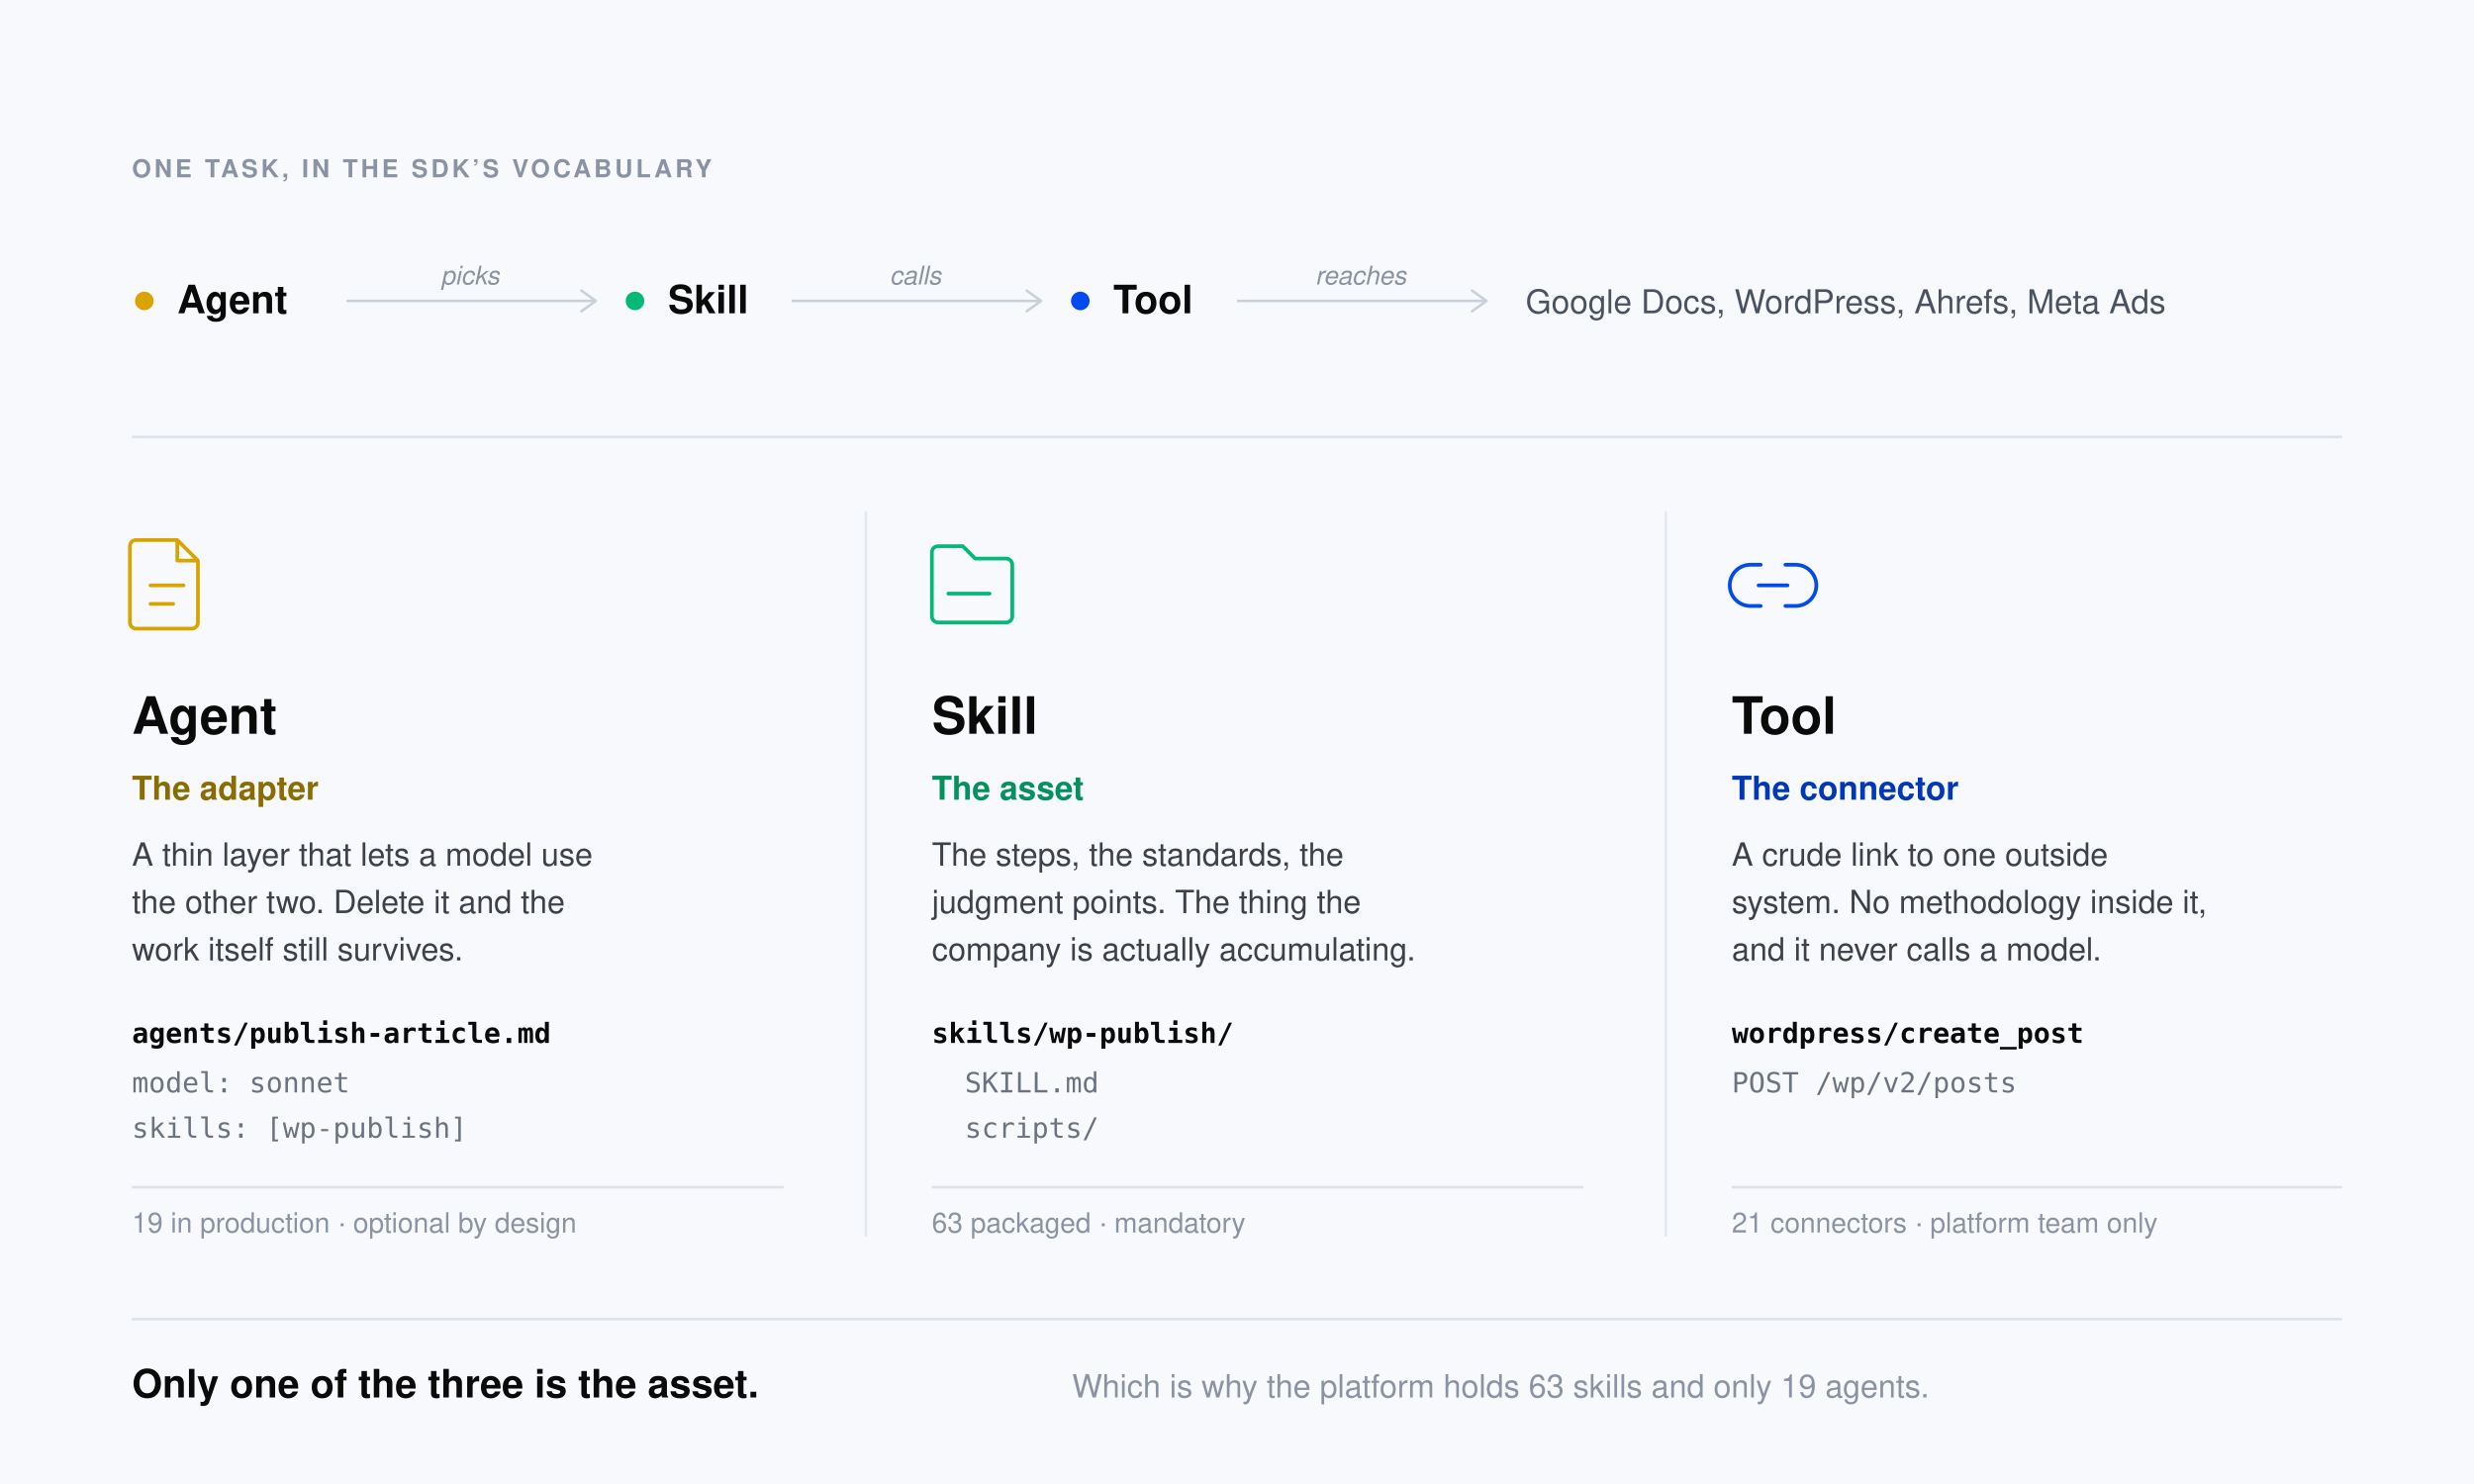
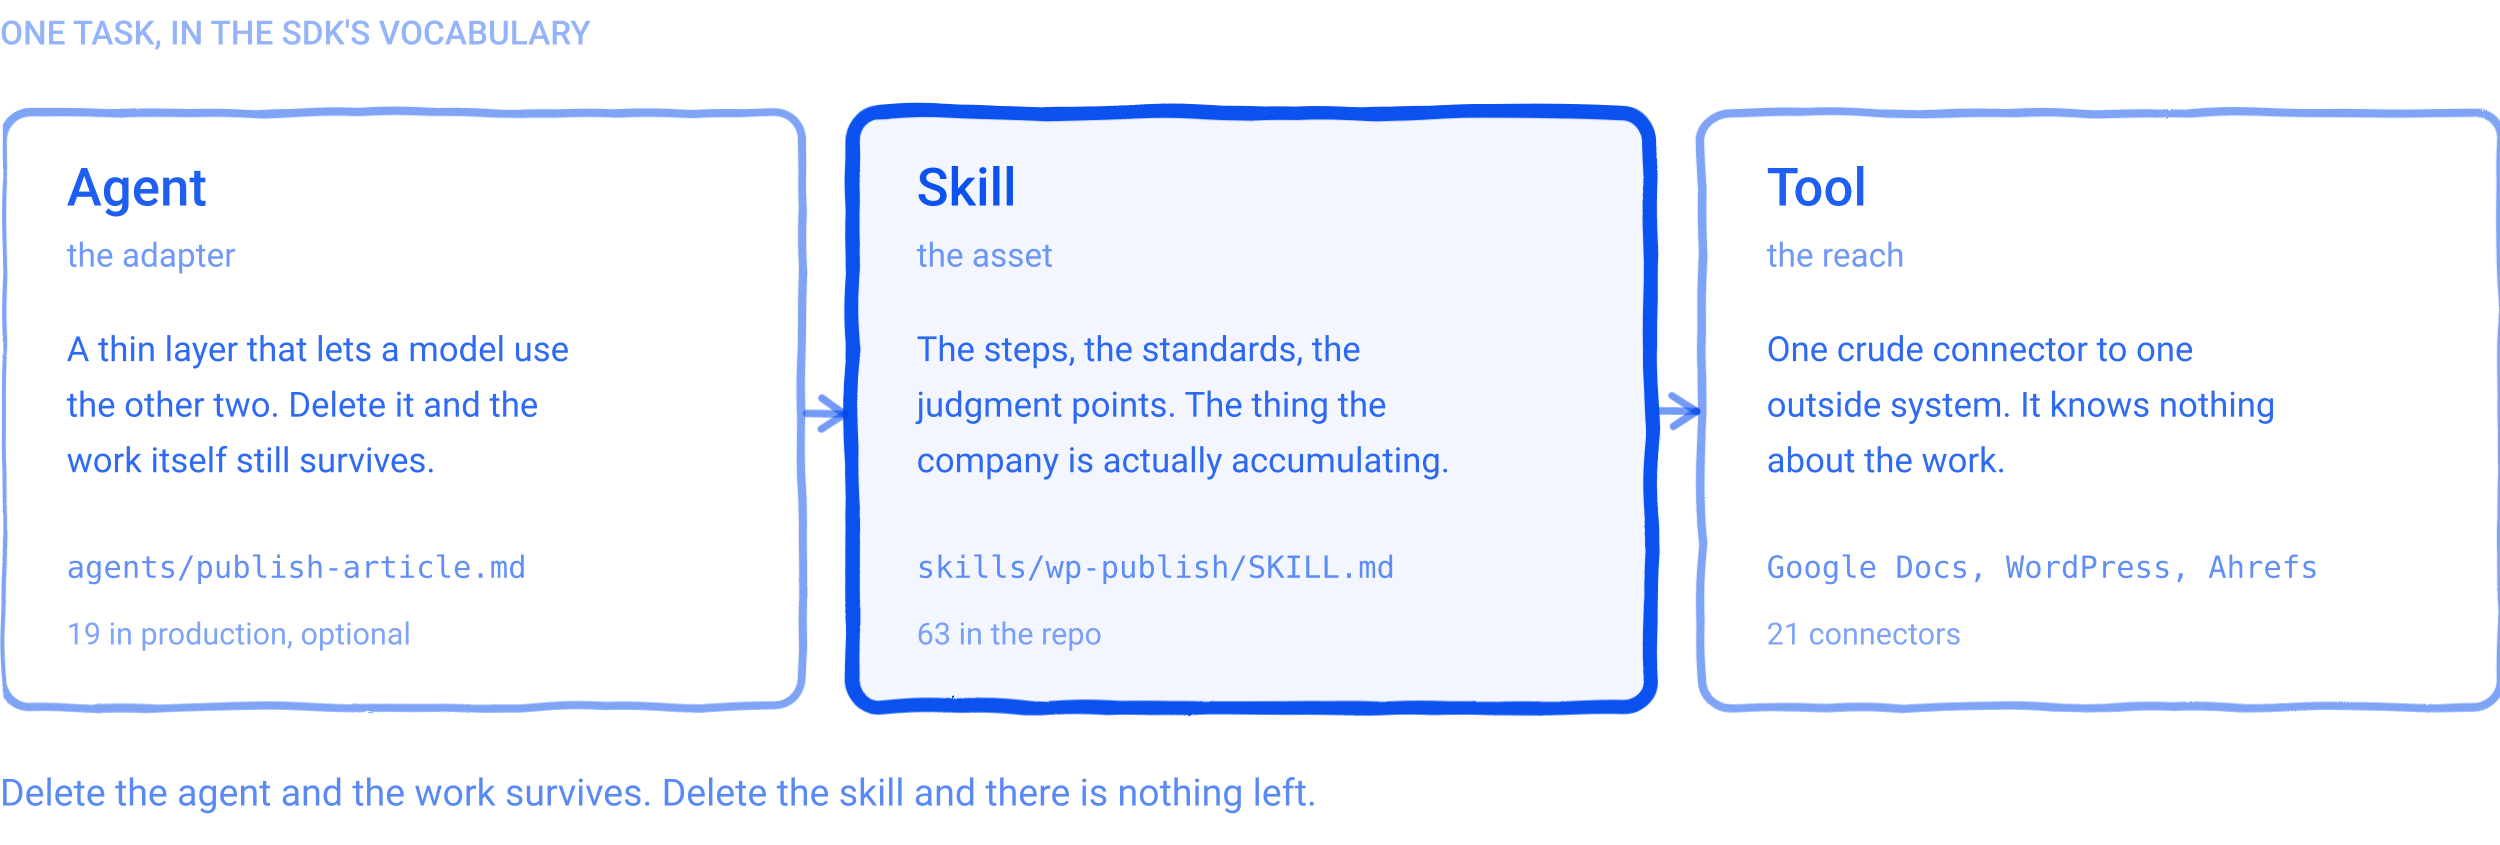
- <svg xmlns="http://www.w3.org/2000/svg" viewBox="0 0 1200 720" role="img" aria-label="Agent, skill and tool: what each one is, who owns it, and how a request moves between them" font-family="Helvetica Neue, Helvetica, Arial, sans-serif">
-   <rect width="1200" height="720" fill="#F7F9FC" />
-   <text x="64" y="86" font-size="12" font-weight="700" fill="#8A93A3" letter-spacing="1.5">ONE TASK, IN THE SDK’S VOCABULARY</text>
-   <circle cx="70" cy="146" r="4.5" fill="#D9A400" />
-   <text x="86" y="152" font-size="19" font-weight="700" fill="#0A0A0A">Agent</text>
-   <line x1="168" y1="146" x2="288" y2="146" stroke="#C8D0DC" stroke-width="1.25" />
-   <path d="M 282 141 L 289 146 L 282 151" fill="none" stroke="#C8D0DC" stroke-width="1.25" stroke-linecap="round" stroke-linejoin="round" />
-   <text x="228" y="138" font-size="12.5" fill="#8A93A3" text-anchor="middle" font-style="italic">picks</text>
-   <circle cx="308" cy="146" r="4.5" fill="#04B876" />
-   <text x="324" y="152" font-size="19" font-weight="700" fill="#0A0A0A">Skill</text>
-   <line x1="384" y1="146" x2="504" y2="146" stroke="#C8D0DC" stroke-width="1.25" />
-   <path d="M 498 141 L 505 146 L 498 151" fill="none" stroke="#C8D0DC" stroke-width="1.25" stroke-linecap="round" stroke-linejoin="round" />
-   <text x="444" y="138" font-size="12.5" fill="#8A93A3" text-anchor="middle" font-style="italic">calls</text>
-   <circle cx="524" cy="146" r="4.5" fill="#004AEF" />
-   <text x="540" y="152" font-size="19" font-weight="700" fill="#0A0A0A">Tool</text>
-   <line x1="600" y1="146" x2="720" y2="146" stroke="#C8D0DC" stroke-width="1.25" />
-   <path d="M 714 141 L 721 146 L 714 151" fill="none" stroke="#C8D0DC" stroke-width="1.25" stroke-linecap="round" stroke-linejoin="round" />
-   <text x="660" y="138" font-size="12.5" fill="#8A93A3" text-anchor="middle" font-style="italic">reaches</text>
-   <text x="740" y="152" font-size="16" fill="#4A5262">Google Docs, WordPress, Ahrefs, Meta Ads</text>
-   <line x1="64" y1="212" x2="1136" y2="212" stroke="#DDE3EC" stroke-width="1.25" />
-   <line x1="420" y1="248" x2="420" y2="600" stroke="#E4E9F1" stroke-width="1.25" />
-   <line x1="808" y1="248" x2="808" y2="600" stroke="#E4E9F1" stroke-width="1.25" />
-   <g transform="translate(64, 262)">
-     <path d="M 2 0 h 20 l 10 10 v 30 a 3 3 0 0 1 -3 3 h -27 a 3 3 0 0 1 -3 -3 v -37 a 3 3 0 0 1 3 -3 z" fill="none" stroke="#D9A400" stroke-width="1.8" stroke-linejoin="round" />
-     <path d="M 22 0 v 10 h 10" fill="none" stroke="#D9A400" stroke-width="1.8" stroke-linejoin="round" />
-     <line x1="9" y1="22" x2="25" y2="22" stroke="#D9A400" stroke-width="1.8" stroke-linecap="round" />
-     <line x1="9" y1="31" x2="20" y2="31" stroke="#D9A400" stroke-width="1.8" stroke-linecap="round" />
+ <svg xmlns="http://www.w3.org/2000/svg" viewBox="0 0 900 304" width="900" height="304" role="img" stroke-linejoin="round">
+   <style>svg{color:#004AEF}@media (prefers-color-scheme:dark){svg{color:#8FB2FF}}</style>
+   <defs>
+     <filter id="rough" x="-20%" y="-20%" width="140%" height="140%">
+       <feTurbulence type="turbulence" baseFrequency="0.016" numOctaves="2" seed="7" result="n" />
+       <feDisplacementMap in="SourceGraphic" in2="n" scale="2.4" xChannelSelector="R" yChannelSelector="G" />
+     </filter>
+   </defs>
+   <g filter="url(#rough)">
+     <rect x="0.0" y="40.0" width="288.0" height="214.0" rx="10" fill="none" stroke="currentColor" stroke-opacity="0.50" stroke-width="3.0" />
+     <path d="M290.0,148.0 L304.0,148.0" fill="none" stroke="currentColor" stroke-opacity="0.55" stroke-width="2.7" stroke-linecap="round" />
+     <path d="M295.5,142.4 L304.0,148.0" fill="none" stroke="currentColor" stroke-opacity="0.55" stroke-width="2.7" stroke-linecap="round" />
+     <path d="M295.5,153.6 L304.0,148.0" fill="none" stroke="currentColor" stroke-opacity="0.55" stroke-width="2.7" stroke-linecap="round" />
+     <rect x="306.0" y="40.0" width="288.0" height="214.0" rx="10" fill="currentColor" fill-opacity="0.05" stroke="currentColor" stroke-opacity="0.95" stroke-width="5.1" />
+     <path d="M596.0,148.0 L610.0,148.0" fill="none" stroke="currentColor" stroke-opacity="0.55" stroke-width="2.7" stroke-linecap="round" />
+     <path d="M601.5,142.4 L610.0,148.0" fill="none" stroke="currentColor" stroke-opacity="0.55" stroke-width="2.7" stroke-linecap="round" />
+     <path d="M601.5,153.6 L610.0,148.0" fill="none" stroke="currentColor" stroke-opacity="0.55" stroke-width="2.7" stroke-linecap="round" />
+     <rect x="612.0" y="40.0" width="288.0" height="214.0" rx="10" fill="none" stroke="currentColor" stroke-opacity="0.50" stroke-width="3.0" />
  </g>
-   <text x="64" y="356" font-size="25" font-weight="700" fill="#0A0A0A">Agent</text>
-   <text x="64" y="388" font-size="16" font-weight="600" fill="#8A6D00">The adapter</text>
-   <text x="64" y="420" font-size="15.5" fill="#3D4149">A thin layer that lets a model use</text>
-   <text x="64" y="443" font-size="15.5" fill="#3D4149">the other two. Delete it and the</text>
-   <text x="64" y="466" font-size="15.5" fill="#3D4149">work itself still survives.</text>
-   <g font-family="ui-monospace, SFMono-Regular, Menlo, Consolas, monospace" font-size="13.5">
-     <text x="64" y="506" fill="#0A0A0A" font-weight="700">agents/publish-article.md</text>
-     <text x="64" y="530" fill="#6B7280">model: sonnet</text>
-     <text x="64" y="552" fill="#6B7280">skills: [wp-publish]</text>
-   </g>
-   <line x1="64" y1="576" x2="380" y2="576" stroke="#DDE3EC" stroke-width="1.25" />
-   <text x="64" y="598" font-size="13.5" fill="#8A93A3">19 in production  ·  optional by design</text>
-   <g transform="translate(452, 262)">
-     <path d="M 0 6 a 3 3 0 0 1 3 -3 h 12 l 6 6 h 15 a 3 3 0 0 1 3 3 v 25 a 3 3 0 0 1 -3 3 h -33 a 3 3 0 0 1 -3 -3 z" fill="none" stroke="#04B876" stroke-width="1.8" stroke-linejoin="round" />
-     <line x1="8" y1="26" x2="28" y2="26" stroke="#04B876" stroke-width="1.8" stroke-linecap="round" />
-   </g>
-   <text x="452" y="356" font-size="25" font-weight="700" fill="#0A0A0A">Skill</text>
-   <text x="452" y="388" font-size="16" font-weight="600" fill="#04915D">The asset</text>
-   <text x="452" y="420" font-size="15.5" fill="#3D4149">The steps, the standards, the</text>
-   <text x="452" y="443" font-size="15.5" fill="#3D4149">judgment points. The thing the</text>
-   <text x="452" y="466" font-size="15.5" fill="#3D4149">company is actually accumulating.</text>
-   <g font-family="ui-monospace, SFMono-Regular, Menlo, Consolas, monospace" font-size="13.5">
-     <text x="452" y="506" fill="#0A0A0A" font-weight="700">skills/wp-publish/</text>
-     <text x="468" y="530" fill="#6B7280">SKILL.md</text>
-     <text x="468" y="552" fill="#6B7280">scripts/</text>
-   </g>
-   <line x1="452" y1="576" x2="768" y2="576" stroke="#DDE3EC" stroke-width="1.25" />
-   <text x="452" y="598" font-size="13.5" fill="#8A93A3">63 packaged  ·  mandatory</text>
-   <g transform="translate(840, 262)">
-     <path d="M 14 12 h -5 a 10 10 0 0 0 0 20 h 5" fill="none" stroke="#004AEF" stroke-width="1.8" stroke-linecap="round" />
-     <path d="M 26 12 h 5 a 10 10 0 0 1 0 20 h -5" fill="none" stroke="#004AEF" stroke-width="1.8" stroke-linecap="round" />
-     <line x1="13" y1="22" x2="27" y2="22" stroke="#004AEF" stroke-width="1.8" stroke-linecap="round" />
-   </g>
-   <text x="840" y="356" font-size="25" font-weight="700" fill="#0A0A0A">Tool</text>
-   <text x="840" y="388" font-size="16" font-weight="600" fill="#0038B8">The connector</text>
-   <text x="840" y="420" font-size="15.5" fill="#3D4149">A crude link to one outside</text>
-   <text x="840" y="443" font-size="15.5" fill="#3D4149">system. No methodology inside it,</text>
-   <text x="840" y="466" font-size="15.5" fill="#3D4149">and it never calls a model.</text>
-   <g font-family="ui-monospace, SFMono-Regular, Menlo, Consolas, monospace" font-size="13.5">
-     <text x="840" y="506" fill="#0A0A0A" font-weight="700">wordpress/create_post</text>
-     <text x="840" y="530" fill="#6B7280">POST /wp/v2/posts</text>
-   </g>
-   <line x1="840" y1="576" x2="1136" y2="576" stroke="#DDE3EC" stroke-width="1.25" />
-   <text x="840" y="598" font-size="13.5" fill="#8A93A3">21 connectors  ·  platform team only</text>
-   <line x1="64" y1="640" x2="1136" y2="640" stroke="#DDE3EC" stroke-width="1.25" />
-   <text x="64" y="678" font-size="19" font-weight="700" fill="#0A0A0A">Only one of the three is the asset.</text>
-   <text x="520" y="678" font-size="15.5" fill="#8A93A3">Which is why the platform holds 63 skills and only 19 agents.</text>
+   <text x="0.0" y="16.0" font-family="system-ui, -apple-system, Segoe UI, Roboto, Helvetica, Arial, sans-serif" font-size="12" font-weight="500" fill="currentColor" fill-opacity="0.42" text-anchor="start" xml:space="preserve">ONE TASK, IN THE SDK'S VOCABULARY</text>
+   <text x="24.0" y="74.0" font-family="system-ui, -apple-system, Segoe UI, Roboto, Helvetica, Arial, sans-serif" font-size="19" font-weight="500" fill="currentColor" fill-opacity="0.88" text-anchor="start" xml:space="preserve">Agent</text>
+   <text x="24.0" y="96.0" font-family="system-ui, -apple-system, Segoe UI, Roboto, Helvetica, Arial, sans-serif" font-size="12" font-weight="400" fill="currentColor" fill-opacity="0.56" text-anchor="start" xml:space="preserve">the adapter</text>
+   <text x="24.0" y="130.0" font-family="system-ui, -apple-system, Segoe UI, Roboto, Helvetica, Arial, sans-serif" font-size="12.5" font-weight="400" fill="currentColor" fill-opacity="0.82" text-anchor="start" xml:space="preserve">A thin layer that lets a model use</text>
+   <text x="24.0" y="150.0" font-family="system-ui, -apple-system, Segoe UI, Roboto, Helvetica, Arial, sans-serif" font-size="12.5" font-weight="400" fill="currentColor" fill-opacity="0.82" text-anchor="start" xml:space="preserve">the other two. Delete it and the</text>
+   <text x="24.0" y="170.0" font-family="system-ui, -apple-system, Segoe UI, Roboto, Helvetica, Arial, sans-serif" font-size="12.5" font-weight="400" fill="currentColor" fill-opacity="0.82" text-anchor="start" xml:space="preserve">work itself still survives.</text>
+   <text x="24.0" y="208.0" font-family="ui-monospace, SFMono-Regular, Menlo, Consolas, monospace" font-size="11" font-weight="400" fill="currentColor" fill-opacity="0.62" text-anchor="start" xml:space="preserve">agents/publish-article.md</text>
+   <text x="24.0" y="232.0" font-family="system-ui, -apple-system, Segoe UI, Roboto, Helvetica, Arial, sans-serif" font-size="11" font-weight="400" fill="currentColor" fill-opacity="0.50" text-anchor="start" xml:space="preserve">19 in production, optional</text>
+   <text x="330.0" y="74.0" font-family="system-ui, -apple-system, Segoe UI, Roboto, Helvetica, Arial, sans-serif" font-size="19" font-weight="500" fill="currentColor" fill-opacity="0.95" text-anchor="start" xml:space="preserve">Skill</text>
+   <text x="330.0" y="96.0" font-family="system-ui, -apple-system, Segoe UI, Roboto, Helvetica, Arial, sans-serif" font-size="12" font-weight="400" fill="currentColor" fill-opacity="0.56" text-anchor="start" xml:space="preserve">the asset</text>
+   <text x="330.0" y="130.0" font-family="system-ui, -apple-system, Segoe UI, Roboto, Helvetica, Arial, sans-serif" font-size="12.5" font-weight="400" fill="currentColor" fill-opacity="0.82" text-anchor="start" xml:space="preserve">The steps, the standards, the</text>
+   <text x="330.0" y="150.0" font-family="system-ui, -apple-system, Segoe UI, Roboto, Helvetica, Arial, sans-serif" font-size="12.5" font-weight="400" fill="currentColor" fill-opacity="0.82" text-anchor="start" xml:space="preserve">judgment points. The thing the</text>
+   <text x="330.0" y="170.0" font-family="system-ui, -apple-system, Segoe UI, Roboto, Helvetica, Arial, sans-serif" font-size="12.5" font-weight="400" fill="currentColor" fill-opacity="0.82" text-anchor="start" xml:space="preserve">company is actually accumulating.</text>
+   <text x="330.0" y="208.0" font-family="ui-monospace, SFMono-Regular, Menlo, Consolas, monospace" font-size="11" font-weight="400" fill="currentColor" fill-opacity="0.62" text-anchor="start" xml:space="preserve">skills/wp-publish/SKILL.md</text>
+   <text x="330.0" y="232.0" font-family="system-ui, -apple-system, Segoe UI, Roboto, Helvetica, Arial, sans-serif" font-size="11" font-weight="400" fill="currentColor" fill-opacity="0.50" text-anchor="start" xml:space="preserve">63 in the repo</text>
+   <text x="636.0" y="74.0" font-family="system-ui, -apple-system, Segoe UI, Roboto, Helvetica, Arial, sans-serif" font-size="19" font-weight="500" fill="currentColor" fill-opacity="0.88" text-anchor="start" xml:space="preserve">Tool</text>
+   <text x="636.0" y="96.0" font-family="system-ui, -apple-system, Segoe UI, Roboto, Helvetica, Arial, sans-serif" font-size="12" font-weight="400" fill="currentColor" fill-opacity="0.56" text-anchor="start" xml:space="preserve">the reach</text>
+   <text x="636.0" y="130.0" font-family="system-ui, -apple-system, Segoe UI, Roboto, Helvetica, Arial, sans-serif" font-size="12.5" font-weight="400" fill="currentColor" fill-opacity="0.82" text-anchor="start" xml:space="preserve">One crude connector to one</text>
+   <text x="636.0" y="150.0" font-family="system-ui, -apple-system, Segoe UI, Roboto, Helvetica, Arial, sans-serif" font-size="12.5" font-weight="400" fill="currentColor" fill-opacity="0.82" text-anchor="start" xml:space="preserve">outside system. It knows nothing</text>
+   <text x="636.0" y="170.0" font-family="system-ui, -apple-system, Segoe UI, Roboto, Helvetica, Arial, sans-serif" font-size="12.5" font-weight="400" fill="currentColor" fill-opacity="0.82" text-anchor="start" xml:space="preserve">about the work.</text>
+   <text x="636.0" y="208.0" font-family="ui-monospace, SFMono-Regular, Menlo, Consolas, monospace" font-size="11" font-weight="400" fill="currentColor" fill-opacity="0.62" text-anchor="start" xml:space="preserve">Google Docs, WordPress, Ahrefs</text>
+   <text x="636.0" y="232.0" font-family="system-ui, -apple-system, Segoe UI, Roboto, Helvetica, Arial, sans-serif" font-size="11" font-weight="400" fill="currentColor" fill-opacity="0.50" text-anchor="start" xml:space="preserve">21 connectors</text>
+   <text x="0.0" y="290.0" font-family="system-ui, -apple-system, Segoe UI, Roboto, Helvetica, Arial, sans-serif" font-size="13.5" font-weight="400" fill="currentColor" fill-opacity="0.65" text-anchor="start" xml:space="preserve">Delete the agent and the work survives. Delete the skill and there is nothing left.</text>
</svg>
